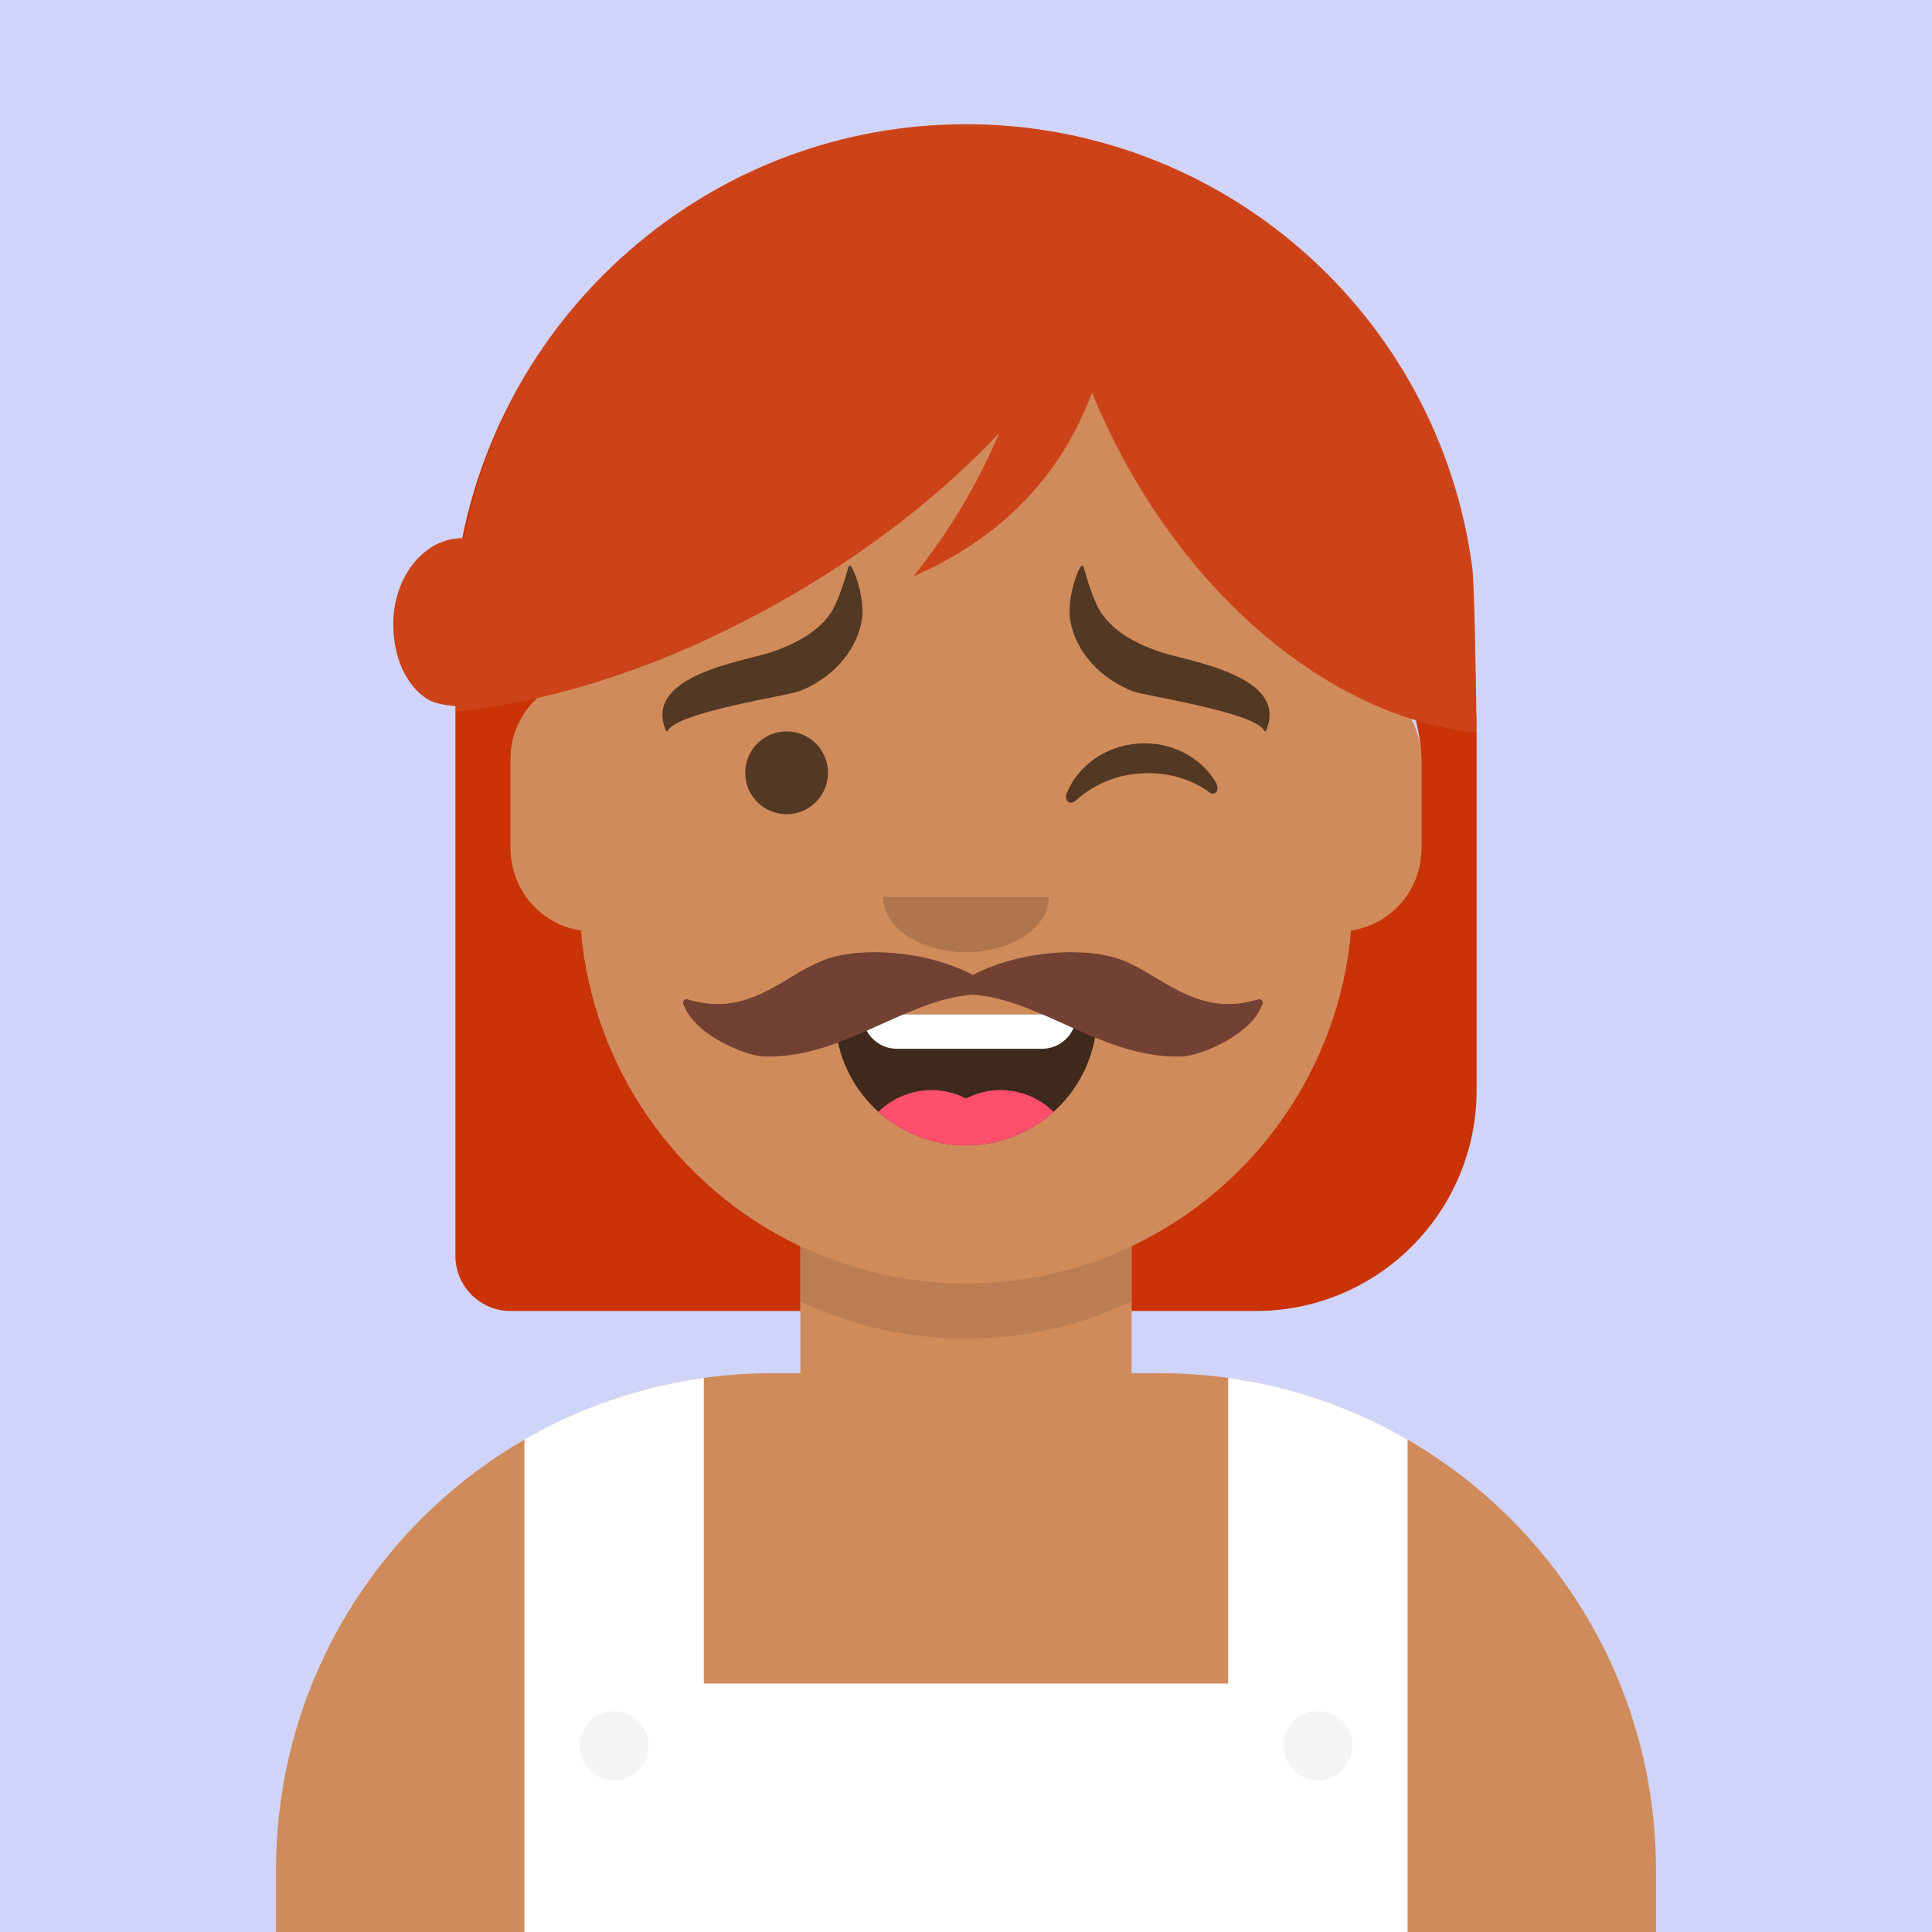
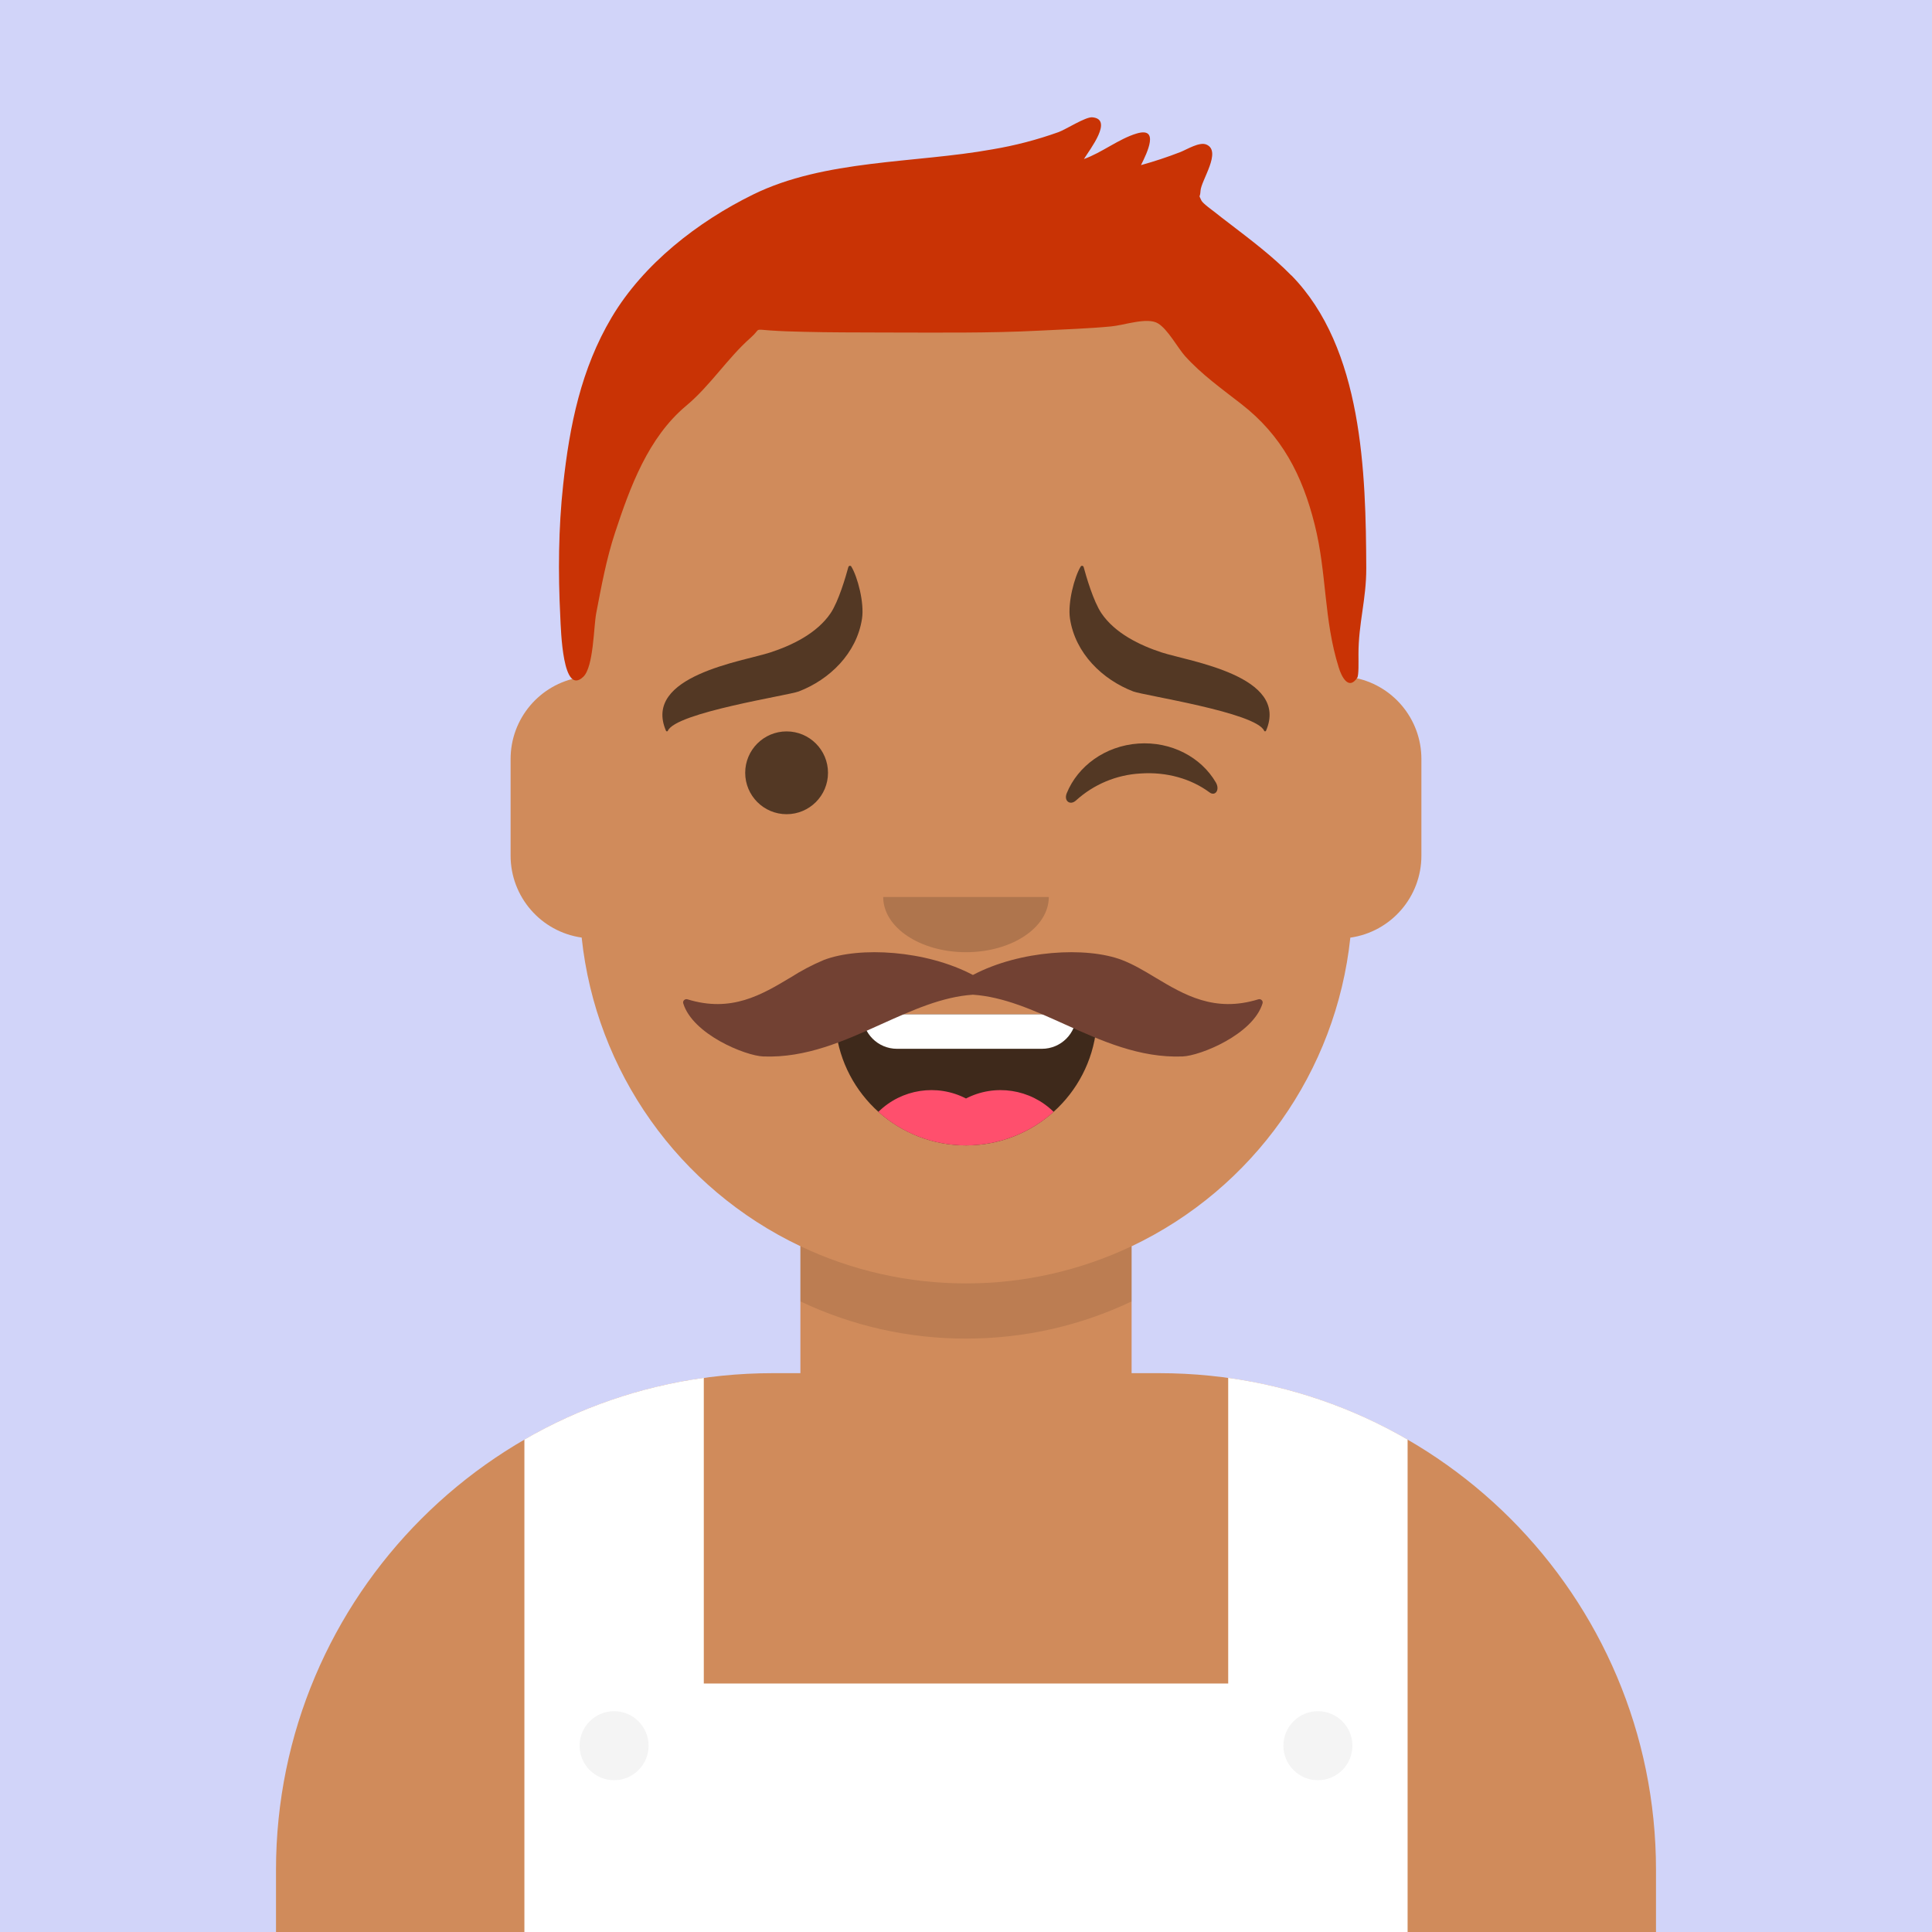
<svg xmlns="http://www.w3.org/2000/svg" viewBox="0 0 280 280" fill="none" shape-rendering="auto">
  <mask id="viewboxMask">
    <rect width="280" height="280" rx="0" ry="0" x="0" y="0" fill="#fff" />
  </mask>
  <g mask="url(#viewboxMask)">
    <rect fill="#d1d4f9" width="280" height="280" x="0" y="0" />
    <g transform="translate(8)">
      <path d="M132 36a56 56 0 0 0-56 56v6.17A12 12 0 0 0 66 110v14a12 12 0 0 0 10.3 11.88 56.04 56.04 0 0 0 31.7 44.73v18.4h-4a72 72 0 0 0-72 72v9h200v-9a72 72 0 0 0-72-72h-4v-18.39a56.04 56.04 0 0 0 31.7-44.73A12 12 0 0 0 198 124v-14a12 12 0 0 0-10-11.83V92a56 56 0 0 0-56-56Z" fill="#d08b5b" />
      <path d="M108 180.61v8a55.79 55.79 0 0 0 24 5.39c8.59 0 16.73-1.93 24-5.39v-8a55.79 55.79 0 0 1-24 5.39 55.79 55.79 0 0 1-24-5.39Z" fill="#000" fill-opacity=".1" />
      <g transform="translate(0 170)">
        <path d="M196 38.63V110H68V38.63a71.52 71.52 0 0 1 26-8.94v44.3h76V29.69a71.52 71.52 0 0 1 26 8.94Z" fill="#ffffff" />
        <path d="M86 83a5 5 0 1 1-10 0 5 5 0 0 1 10 0ZM188 83a5 5 0 1 1-10 0 5 5 0 0 1 10 0Z" fill="#F4F4F4" />
      </g>
      <g transform="translate(78 134)">
        <path fill-rule="evenodd" clip-rule="evenodd" d="M35.12 15.13a19 19 0 0 0 37.77-.09c.08-.77-.77-2.04-1.85-2.04H37.1C36 13 35 14.18 35.12 15.13Z" fill="#000" fill-opacity=".7" />
        <path d="M70 13H39a5 5 0 0 0 5 5h21a5 5 0 0 0 5-5Z" fill="#fff" />
        <path d="M66.7 27.14A10.96 10.96 0 0 0 54 25.2a10.95 10.95 0 0 0-12.7 1.94A18.93 18.93 0 0 0 54 32c4.88 0 9.33-1.84 12.7-4.86Z" fill="#FF4F6D" />
      </g>
      <g transform="translate(104 122)">
        <path fill-rule="evenodd" clip-rule="evenodd" d="M16 8c0 4.42 5.37 8 12 8s12-3.58 12-8" fill="#000" fill-opacity=".16" />
      </g>
      <g transform="translate(76 90)">
        <g fill="#000" fill-opacity=".6">
          <path d="M36 22a6 6 0 1 1-12 0 6 6 0 0 1 12 0Z" />
          <path fill-rule="evenodd" clip-rule="evenodd" d="M70.6 24.96c1.59-3.92 5.55-6.86 10.37-7.2 4.8-.33 9.12 2 11.24 5.64.63 1.09-.1 2.06-.93 1.43-2.6-1.93-6.15-3-10-2.73A15.13 15.13 0 0 0 71.95 26c-.84.78-1.81.1-1.35-1.04Z" />
        </g>
      </g>
      <g transform="translate(76 82)">
        <path d="M36.37 6.88c-1.97 2.9-5.55 4.64-8.74 5.68-3.94 1.29-18.55 3.38-15.11 11.35.05.12.22.12.27 0 1.15-2.65 17.47-5.12 18.97-5.7 4.45-1.71 8.4-5.5 9.17-10.55.35-2.31-.64-6.05-1.55-7.55-.11-.18-.37-.13-.43.07-.36 1.33-1.41 4.97-2.58 6.7ZM75.63 6.88c1.97 2.9 5.55 4.64 8.74 5.68 3.94 1.29 18.55 3.38 15.11 11.35a.15.15 0 0 1-.27 0c-1.15-2.65-17.47-5.12-18.97-5.7-4.45-1.71-8.4-5.5-9.17-10.55-.35-2.31.64-6.05 1.55-7.55.11-.18.37-.13.43.07.36 1.33 1.41 4.97 2.58 6.7Z" fill-rule="evenodd" clip-rule="evenodd" fill="#000" fill-opacity=".6" />
      </g>
      <g transform="translate(-1)">
-         <path d="M50 90.5c0 4.55 1.7 8.64 4.85 10.77.9.61 2.47.93 4.15 1.07V182a8 8 0 0 0 8 8h42v-9.39a56.03 56.03 0 0 1-31.8-45.74A12 12 0 0 1 67 123v-13c0-3.5 1.5-6.63 3.87-8.83 11.54-2.61 24.1-7.53 36.47-14.67 12.13-7 22.5-15.24 30.48-23.75a87.36 87.36 0 0 1-12.45 20.78c12.68-5.52 21.3-14.4 25.9-26.63.37.92.76 1.84 1.17 2.76 10.26 23.03 27.88 39.36 45.77 44.74.5 2.11.79 4.08.79 5.6v13a12 12 0 0 1-10.2 11.87A56.03 56.03 0 0 1 157 180.6V190h18a32 32 0 0 0 32-32v-54.12c0-.07 0-.17-.03-.28-.07-5.64-.28-18.87-.6-21.37A74.01 74.01 0 0 0 132.99 18c-36.08 0-66.14 25.83-73 60-5.52 0-10 5.6-10 12.5Z" fill="#c93305" />
-         <path d="M152.44 59.66c11.94 26.81 33.86 44.53 54.56 46.5V92A74 74 0 0 0 60.32 78H60c-5.52 0-10 5.6-10 12.5 0 6.48 3.95 11.81 9 12.44v.15l.95-.1H60a8.1 8.1 0 0 0 1.9-.22C75.7 101 91.68 95.54 107.34 86.5c12.13-7 22.5-15.24 30.48-23.75a87.36 87.36 0 0 1-12.45 20.78c12.68-5.52 21.3-14.4 25.9-26.63.37.92.76 1.84 1.17 2.76Z" fill="#fff" fill-opacity=".08" />
+         <path fill-rule="evenodd" clip-rule="evenodd" d="M180.15 39.92c-2.76-2.82-5.96-5.21-9.08-7.61-.69-.53-1.39-1.05-2.06-1.6-.15-.12-1.72-1.24-1.9-1.66-.45-.99-.19-.22-.12-1.4.08-1.5 3.13-5.73.85-6.7-1-.43-2.8.7-3.75 1.08a59.56 59.56 0 0 1-5.73 1.9c.93-1.85 2.7-5.57-.63-4.58-2.6.78-5.03 2.77-7.64 3.7.86-1.4 4.32-5.8 1.2-6.05-.98-.07-3.8 1.75-4.86 2.14a55.81 55.81 0 0 1-9.63 2.51c-11.2 2.02-24.3 1.45-34.65 6.54-8 3.93-15.88 10.03-20.5 17.8-4.44 7.48-6.1 15.67-7.03 24.25-.69 6.3-.74 12.8-.42 19.12.1 2.07.34 11.61 3.34 8.72 1.5-1.44 1.49-7.25 1.87-9.22.75-3.91 1.47-7.85 2.72-11.64 2.2-6.68 4.81-13.8 10.3-18.4 3.53-2.94 6.01-6.93 9.39-9.9 1.51-1.35.36-1.2 2.8-1.03 1.63.12 3.28.16 4.92.2 3.8.1 7.6.08 11.4.1 7.64 0 15.25.12 22.89-.28 3.4-.18 6.8-.28 10.18-.6 1.9-.17 5.25-1.38 6.8-.45 1.43.84 2.91 3.61 3.94 4.75 2.41 2.67 5.3 4.72 8.12 6.92 5.9 4.57 8.87 10.33 10.66 17.48 1.79 7.13 1.29 13.75 3.5 20.76.38 1.24 1.4 3.36 2.67 1.46.24-.36.18-2.3.18-3.42 0-4.52 1.14-7.91 1.13-12.46-.06-13.83-.5-31.87-10.85-42.44Z" fill="#c93305" />
      </g>
      <g transform="translate(49 72)">
        <path d="M57.55 69.68a31.8 31.8 0 0 1 4.84-2.55C67.58 65.15 77.2 65.71 84 69.3c6.8-3.59 16.42-4.15 21.61-2.17 1.64.63 3.22 1.57 4.84 2.55 4.13 2.47 8.55 5.12 14.91 3.15.37-.12.73.22.62.58-1.37 4.5-9 7.6-11.6 7.7-6.2.24-11.75-2.26-17.13-4.69-4.44-2-8.77-3.96-13.25-4.26-4.48.3-8.8 2.26-13.25 4.26-5.38 2.43-10.92 4.93-17.13 4.69-2.6-.1-10.23-3.2-11.6-7.7-.11-.36.25-.7.62-.58 6.36 1.97 10.78-.68 14.9-3.15Z" fill="#724133" />
      </g>
      <g transform="translate(62 42)" />
    </g>
  </g>
</svg>
